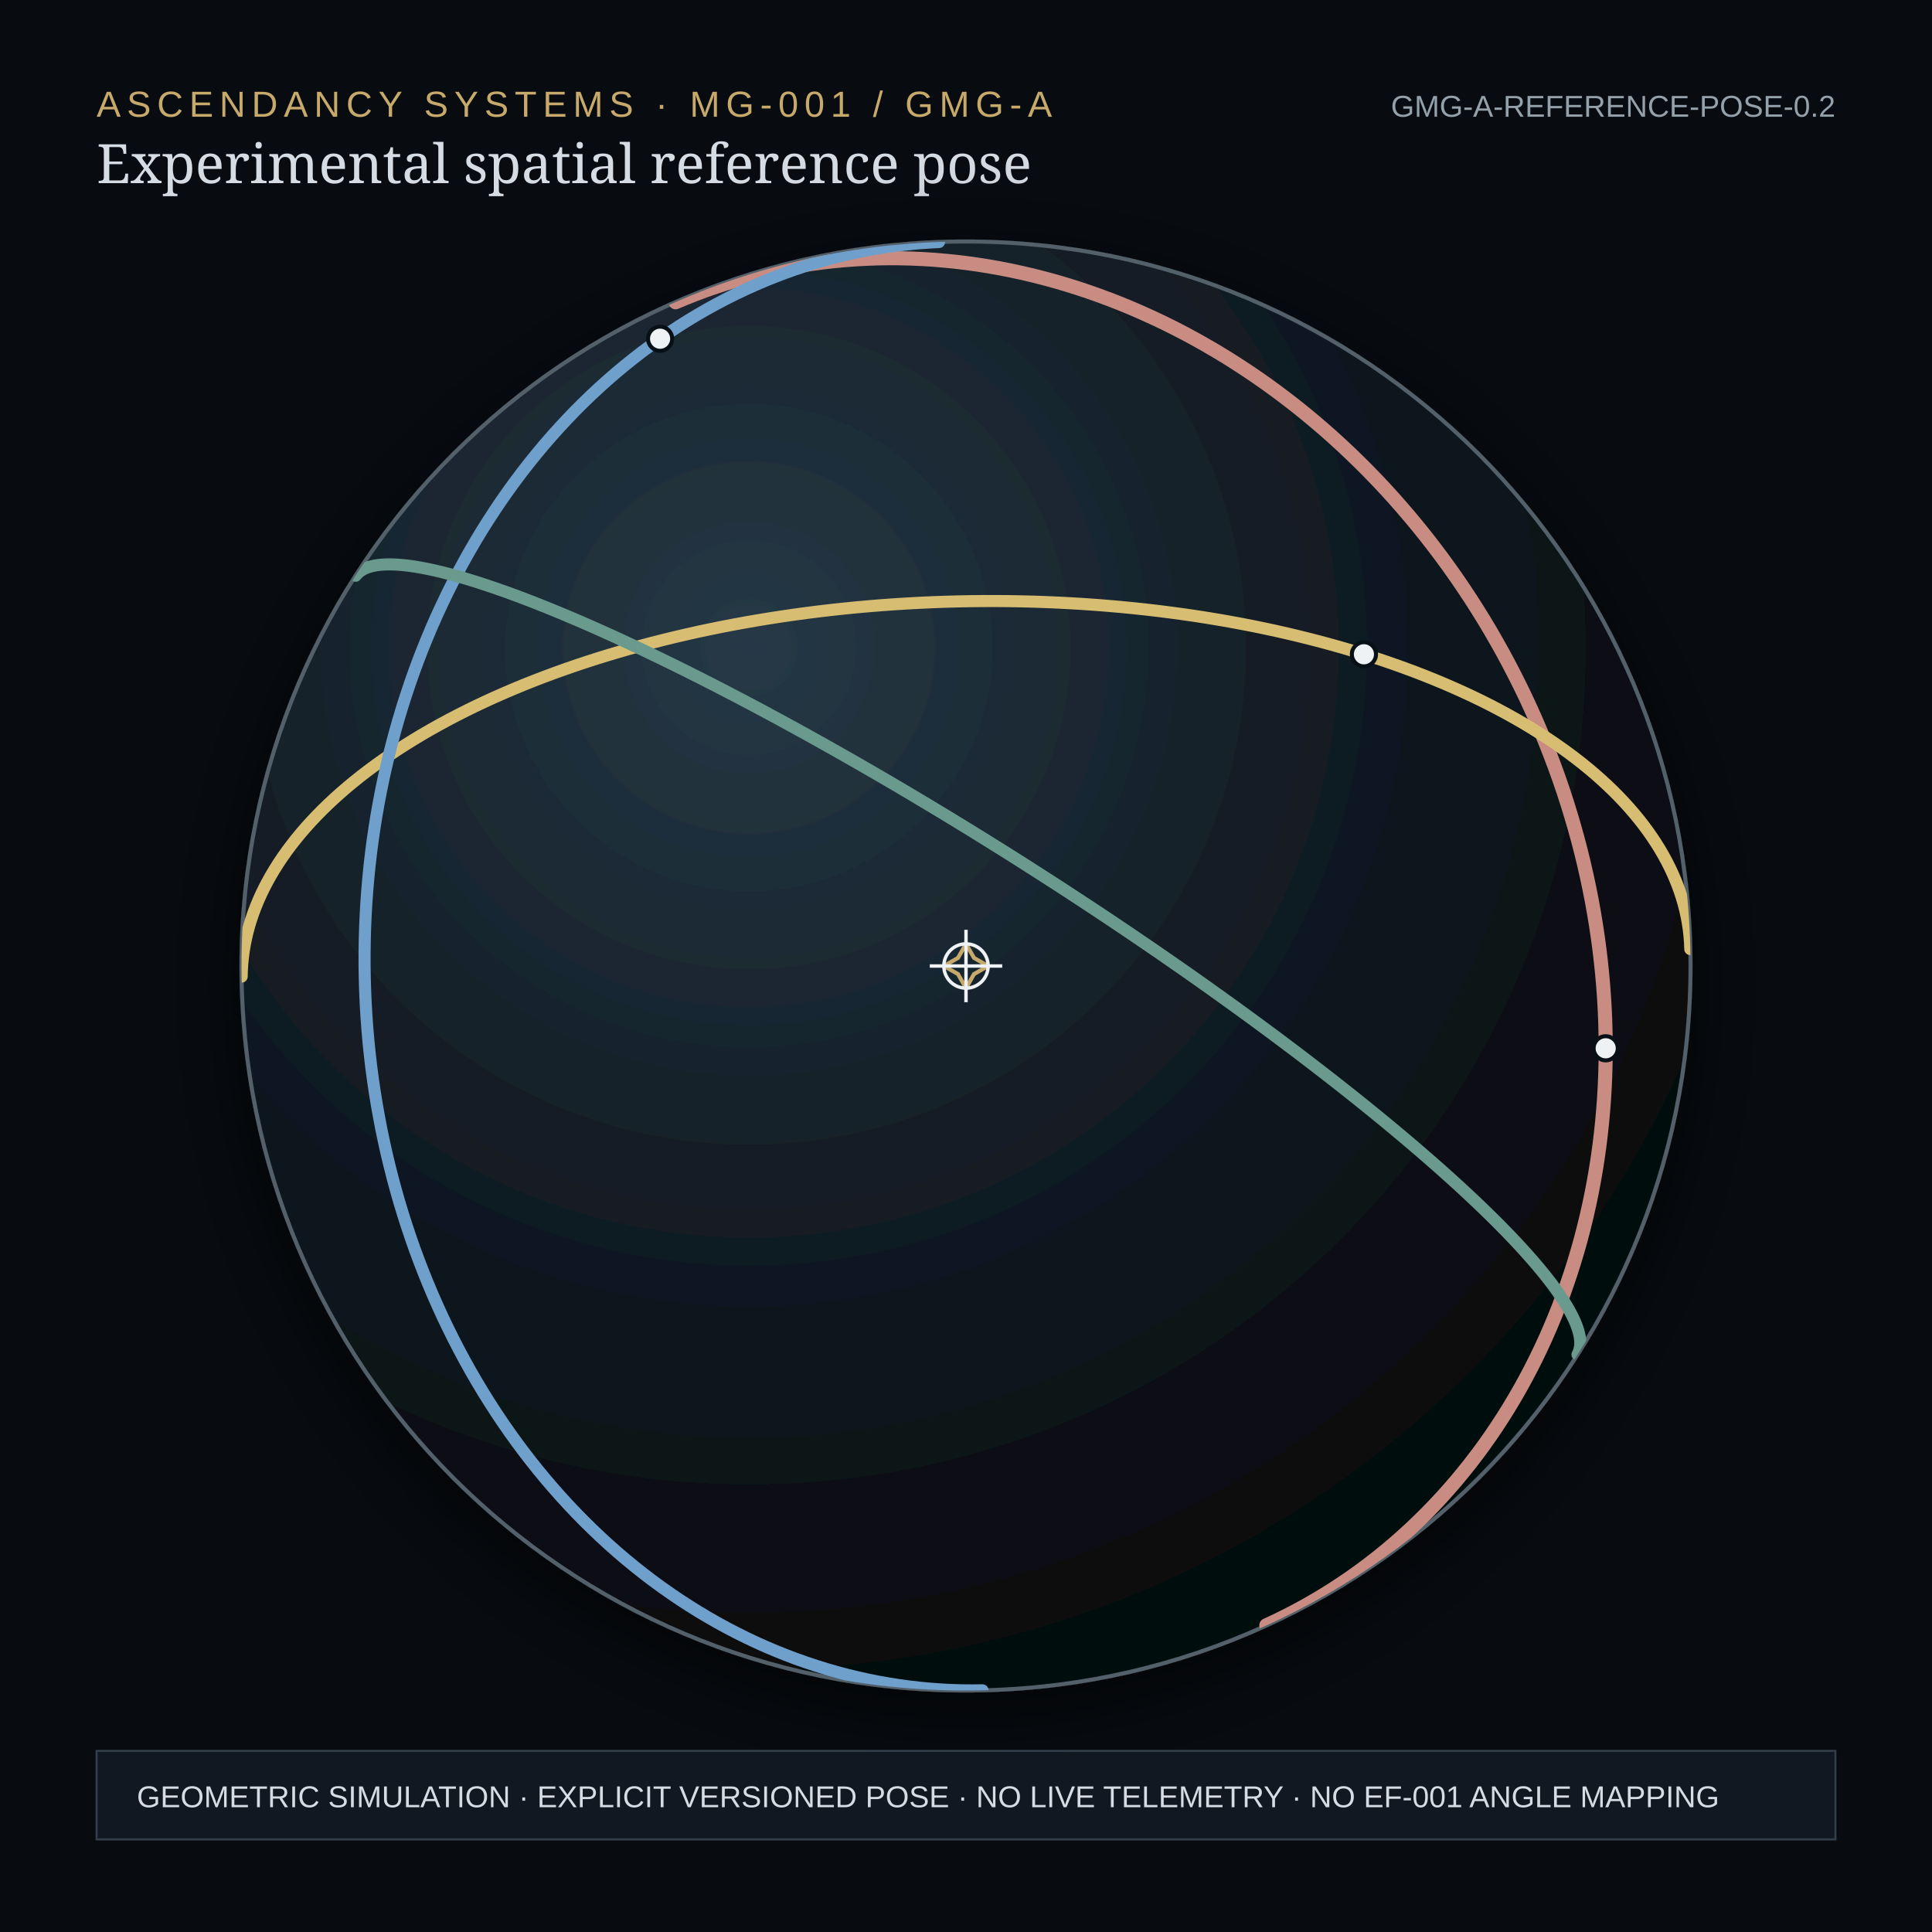
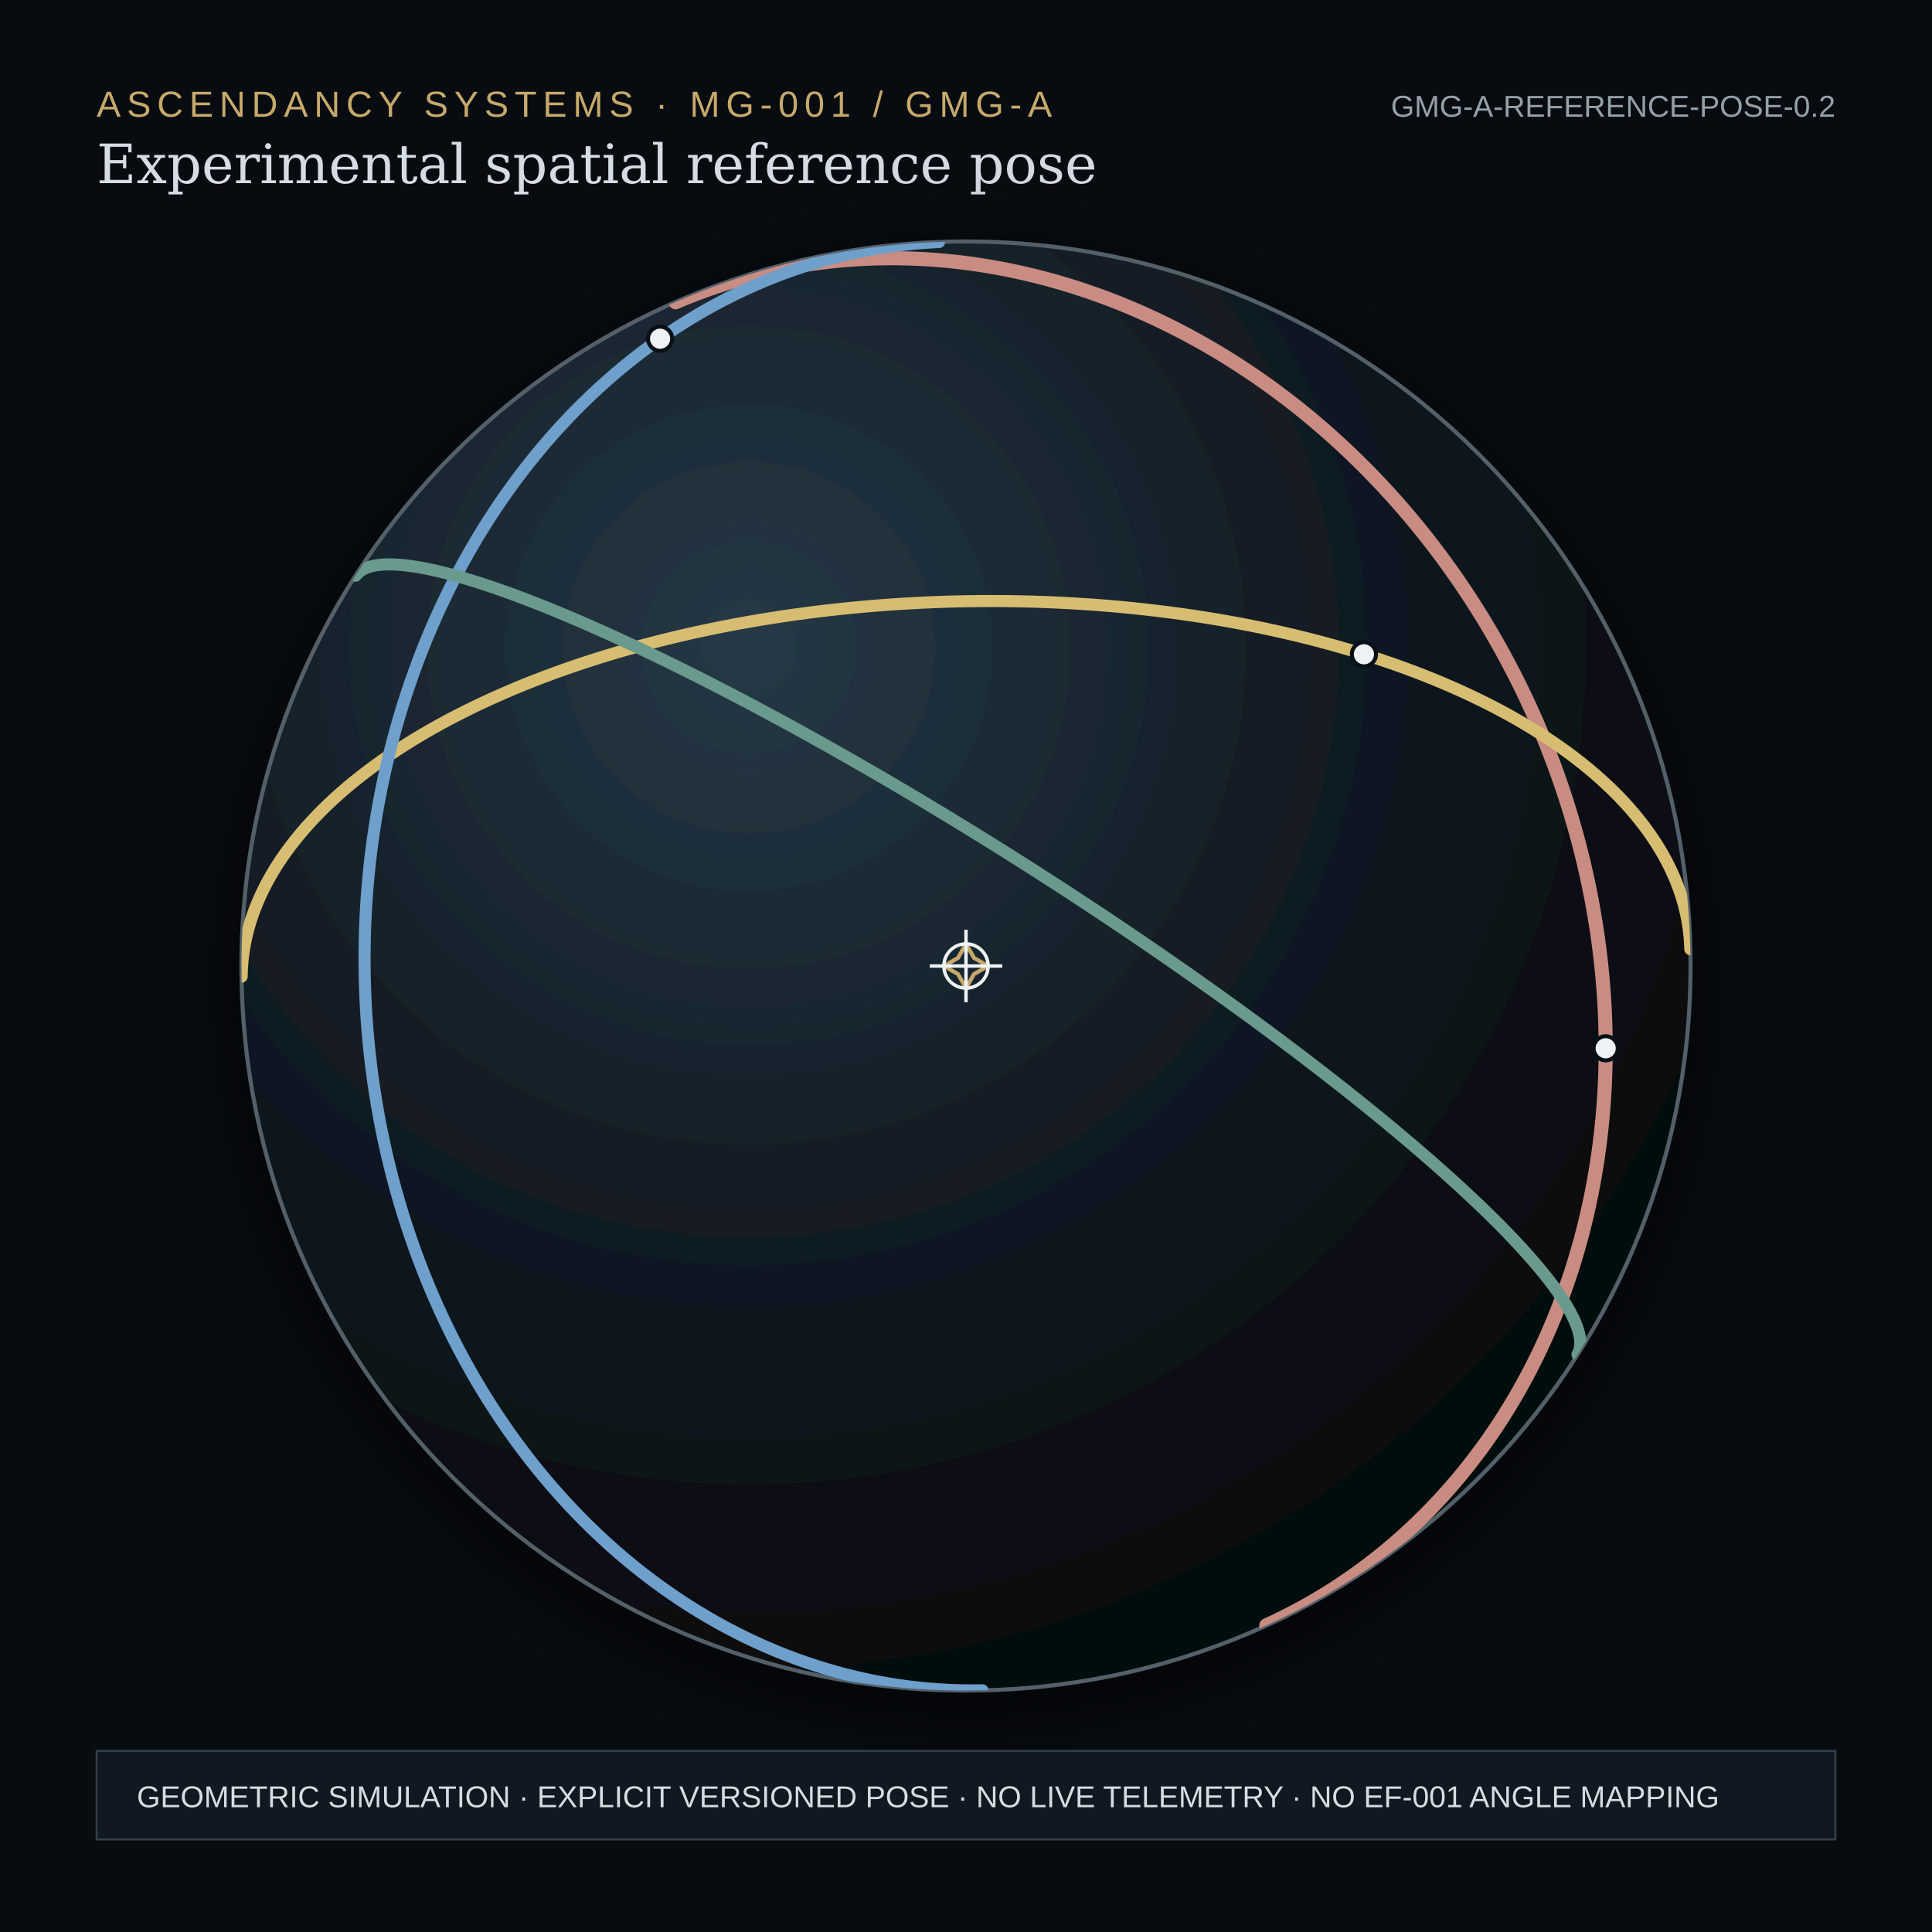
<svg xmlns="http://www.w3.org/2000/svg" width="960" height="960" viewBox="0 0 960 960" role="img" aria-labelledby="title desc">
  <defs>
    <radialGradient id="sphere" cx="35%" cy="28%" r="72%">
      <stop offset="0" stop-color="#263946" />
      <stop offset=".58" stop-color="#111A22" />
      <stop offset="1" stop-color="#060A0E" />
    </radialGradient>
    <filter id="shadow">
      <feDropShadow dx="0" dy="10" stdDeviation="24" flood-color="#000" flood-opacity=".75" />
    </filter>
  </defs>
  <rect width="960" height="960" fill="#080C11" />
-   <text x="48" y="58" fill="#C6A96B" font-family="Segoe UI,Arial,sans-serif" font-size="18" letter-spacing="3">ASCENDANCY SYSTEMS · MG-001 / GMG-A</text>
-   <text x="48" y="91" fill="#D6DCE3" font-family="Georgia,serif" font-size="27">Experimental spatial reference pose</text>
-   <text x="912" y="58" text-anchor="end" fill="#94A0AA" font-family="Segoe UI,Arial,sans-serif" font-size="15">GMG-A-REFERENCE-POSE-0.2</text>
+   <text x="48" y="58" fill="#C6A96B" font-family="Segoe UI,Arial,DejaVu Sans,sans-serif" font-size="18" letter-spacing="3">ASCENDANCY SYSTEMS · MG-001 / GMG-A</text>
+   <text x="48" y="91" fill="#D6DCE3" font-family="Georgia,DejaVu Serif,serif" font-size="27">Experimental spatial reference pose</text>
+   <text x="912" y="58" text-anchor="end" fill="#94A0AA" font-family="Segoe UI,Arial,DejaVu Sans,sans-serif" font-size="15">GMG-A-REFERENCE-POSE-0.2</text>
  <circle cx="480" cy="480" r="360" fill="url(#sphere)" stroke="#52616B" stroke-width="2" filter="url(#shadow)" />
  <g clip-path="url(#clip)">
    <path d="M 629.23,807.61 L 634.10,805.33 L 638.93,802.95 L 643.71,800.47 L 648.44,797.90 L 653.12,795.22 L 657.75,792.45 L 662.32,789.59 L 666.83,786.63 L 671.29,783.58 L 675.69,780.43 L 680.04,777.19 L 684.32,773.87 L 688.54,770.45 L 692.69,766.94 L 696.78,763.35 L 700.80,759.67 L 704.76,755.91 L 708.65,752.06 L 712.47,748.13 L 716.22,744.12 L 719.89,740.02 L 723.50,735.85 L 727.02,731.60 L 730.48,727.27 L 733.86,722.87 L 737.16,718.40 L 740.38,713.85 L 743.52,709.23 L 746.58,704.54 L 749.56,699.78 L 752.46,694.95 L 755.28,690.06 L 758.01,685.11 L 760.65,680.09 L 763.22,675.01 L 765.69,669.88 L 768.08,664.68 L 770.38,659.43 L 772.59,654.12 L 774.72,648.76 L 776.75,643.35 L 778.69,637.89 L 780.54,632.38 L 782.30,626.83 L 783.97,621.23 L 785.55,615.59 L 787.03,609.90 L 788.42,604.18 L 789.71,598.42 L 790.92,592.62 L 792.02,586.79 L 793.03,580.92 L 793.95,575.03 L 794.77,569.10 L 795.49,563.15 L 796.12,557.18 L 796.65,551.18 L 797.09,545.15 L 797.43,539.11 L 797.67,533.05 L 797.81,526.98 L 797.86,520.89 L 797.86,520.89 L 797.81,514.78 L 797.67,508.67 L 797.43,502.55 L 797.09,496.42 L 796.65,490.29 L 796.12,484.15 L 795.49,478.01 L 794.77,471.88 L 793.95,465.74 L 793.03,459.61 L 792.02,453.49 L 790.92,447.37 L 789.71,441.26 L 788.42,435.17 L 787.03,429.09 L 785.55,423.02 L 783.97,416.97 L 782.30,410.94 L 780.54,404.94 L 778.69,398.95 L 776.75,392.99 L 774.72,387.06 L 772.59,381.15 L 770.38,375.28 L 768.08,369.43 L 765.69,363.62 L 763.22,357.85 L 760.65,352.11 L 758.01,346.41 L 755.28,340.76 L 752.46,335.14 L 749.56,329.57 L 746.58,324.04 L 743.52,318.57 L 740.38,313.14 L 737.16,307.76 L 733.86,302.44 L 730.48,297.16 L 727.02,291.95 L 723.50,286.79 L 719.89,281.69 L 716.22,276.65 L 712.47,271.68 L 708.65,266.76 L 704.76,261.91 L 700.80,257.13 L 696.78,252.42 L 692.69,247.77 L 688.54,243.20 L 684.32,238.70 L 680.04,234.27 L 675.69,229.92 L 671.29,225.64 L 666.83,221.44 L 662.32,217.32 L 657.75,213.28 L 653.12,209.32 L 648.44,205.44 L 643.71,201.64 L 638.93,197.94 L 634.10,194.31 L 629.23,190.78 L 624.31,187.33 L 619.34,183.97 L 614.33,180.70 L 609.29,177.52 L 604.20,174.44 L 599.07,171.45 L 593.91,168.55 L 588.71,165.74 L 583.49,163.04 L 578.22,160.42 L 572.93,157.91 L 567.61,155.50 L 562.27,153.18 L 556.90,150.96 L 551.50,148.84 L 546.09,146.83 L 540.65,144.91 L 535.20,143.10 L 529.72,141.39 L 524.24,139.78 L 518.74,138.28 L 513.23,136.88 L 507.70,135.59 L 502.17,134.40 L 496.64,133.31 L 491.09,132.33 L 485.55,131.46 L 480.00,130.69 L 474.45,130.03 L 468.91,129.48 L 463.36,129.03 L 457.83,128.69 L 452.30,128.46 L 446.77,128.33 L 441.26,128.31 L 435.76,128.40 L 430.28,128.60 L 424.80,128.90 L 419.35,129.31 L 413.91,129.83 L 408.50,130.45 L 403.10,131.18 L 397.73,132.01 L 392.39,132.96 L 387.07,134.00 L 381.78,135.15 L 376.51,136.41 L 371.29,137.78 L 366.09,139.24 L 360.93,140.81 L 355.80,142.49 L 350.71,144.26 L 345.67,146.14 L 340.66,148.12 L 335.69,150.20" fill="none" stroke="#C98C82" stroke-width="7" stroke-linecap="round" />
    <circle cx="797.86" cy="520.89" r="6" fill="#EEF2F4" stroke="#081017" stroke-width="2" />
    <path d="M 839.90,471.60 L 839.77,468.44 L 839.53,465.28 L 839.19,462.13 L 838.73,458.98 L 838.16,455.84 L 837.49,452.71 L 836.70,449.58 L 835.81,446.47 L 834.81,443.36 L 833.70,440.27 L 832.48,437.19 L 831.15,434.12 L 829.72,431.06 L 828.18,428.02 L 826.54,425.00 L 824.79,421.99 L 822.93,419.00 L 820.97,416.03 L 818.91,413.08 L 816.74,410.14 L 814.48,407.23 L 812.10,404.35 L 809.63,401.48 L 807.06,398.64 L 807.06,398.64 L 804.39,395.82 L 801.62,393.03 L 798.75,390.27 L 795.78,387.53 L 792.72,384.82 L 789.56,382.14 L 786.31,379.49 L 782.96,376.87 L 779.53,374.29 L 776.00,371.73 L 772.38,369.21 L 768.67,366.72 L 764.87,364.27 L 760.99,361.85 L 757.02,359.46 L 752.97,357.12 L 748.84,354.81 L 744.62,352.54 L 740.32,350.30 L 735.94,348.11 L 731.49,345.96 L 726.95,343.85 L 722.35,341.78 L 717.67,339.75 L 712.91,337.76 L 708.09,335.82 L 703.19,333.92 L 698.23,332.07 L 693.20,330.26 L 688.11,328.50 L 682.95,326.78 L 677.73,325.11 L 672.45,323.49 L 667.12,321.91 L 661.72,320.39 L 656.27,318.91 L 650.77,317.48 L 645.21,316.10 L 639.61,314.77 L 633.95,313.49 L 628.25,312.26 L 622.51,311.08 L 616.72,309.96 L 610.88,308.88 L 605.01,307.86 L 599.10,306.89 L 593.16,305.97 L 587.18,305.11 L 581.16,304.30 L 575.12,303.54 L 569.05,302.84 L 562.95,302.19 L 556.82,301.59 L 550.67,301.05 L 544.50,300.56 L 538.31,300.13 L 532.11,299.76 L 525.88,299.43 L 519.65,299.17 L 513.40,298.95 L 507.14,298.80 L 500.87,298.69 L 494.59,298.65 L 488.32,298.66 L 482.03,298.72 L 475.75,298.84 L 469.47,299.01 L 463.20,299.24 L 456.92,299.53 L 450.66,299.87 L 444.40,300.26 L 438.16,300.71 L 431.92,301.21 L 425.71,301.77 L 419.50,302.38 L 413.32,303.05 L 407.16,303.77 L 401.02,304.54 L 394.90,305.37 L 388.81,306.25 L 382.75,307.19 L 376.72,308.17 L 370.71,309.21 L 364.75,310.30 L 358.81,311.44 L 352.92,312.64 L 347.06,313.88 L 341.24,315.18 L 335.47,316.52 L 329.74,317.92 L 324.05,319.36 L 318.41,320.86 L 312.82,322.40 L 307.29,323.99 L 301.80,325.63 L 296.37,327.31 L 291.00,329.04 L 285.68,330.82 L 280.42,332.64 L 275.22,334.51 L 270.09,336.42 L 265.02,338.38 L 260.01,340.37 L 255.08,342.42 L 250.21,344.50 L 245.41,346.62 L 240.68,348.79 L 236.02,350.99 L 231.44,353.24 L 226.94,355.52 L 222.51,357.84 L 218.16,360.20 L 213.89,362.59 L 209.70,365.02 L 205.59,367.49 L 201.57,369.99 L 197.63,372.52 L 193.78,375.09 L 190.01,377.68 L 186.34,380.31 L 182.75,382.97 L 179.25,385.66 L 175.85,388.38 L 172.54,391.12 L 169.32,393.90 L 166.19,396.70 L 163.16,399.52 L 160.23,402.37 L 157.40,405.24 L 154.66,408.14 L 152.02,411.05 L 149.49,413.99 L 147.05,416.95 L 144.71,419.93 L 142.48,422.92 L 140.35,425.93 L 138.32,428.96 L 136.40,432.01 L 134.58,435.07 L 132.87,438.14 L 131.26,441.23 L 129.76,444.32 L 128.37,447.43 L 127.08,450.55 L 125.90,453.68 L 124.83,456.82 L 123.86,459.96 L 123.01,463.11 L 122.26,466.26 L 121.63,469.42 L 121.10,472.58 L 120.68,475.74 L 120.37,478.91 L 120.17,482.07 L 120.08,485.24" fill="none" stroke="#D7BD72" stroke-width="6" stroke-linecap="round" />
    <circle cx="677.73" cy="325.11" r="6" fill="#EEF2F4" stroke="#081017" stroke-width="2" />
    <path d="M 466.60,120.26 L 461.39,120.54 L 456.19,120.92 L 450.99,121.42 L 445.80,122.02 L 440.63,122.73 L 435.46,123.55 L 430.31,124.48 L 425.18,125.52 L 420.06,126.67 L 414.96,127.92 L 409.88,129.28 L 404.82,130.75 L 399.78,132.33 L 394.77,134.01 L 389.78,135.79 L 384.82,137.68 L 379.89,139.68 L 374.99,141.78 L 370.13,143.98 L 365.29,146.28 L 360.49,148.69 L 355.73,151.20 L 351.01,153.80 L 346.32,156.51 L 341.68,159.31 L 337.08,162.22 L 332.52,165.22 L 328.00,168.31 L 323.54,171.50 L 319.12,174.78 L 314.74,178.16 L 310.42,181.63 L 306.15,185.19 L 301.94,188.84 L 297.78,192.58 L 293.67,196.40 L 289.62,200.32 L 285.63,204.31 L 281.70,208.40 L 277.83,212.56 L 274.02,216.80 L 270.27,221.13 L 266.58,225.54 L 262.97,230.02 L 259.41,234.58 L 255.93,239.21 L 252.51,243.92 L 249.16,248.69 L 245.89,253.54 L 242.68,258.46 L 239.54,263.45 L 236.48,268.50 L 233.50,273.61 L 230.59,278.79 L 227.75,284.03 L 224.99,289.33 L 222.31,294.69 L 219.71,300.10 L 217.19,305.57 L 214.74,311.09 L 212.38,316.67 L 210.10,322.29 L 207.90,327.96 L 205.79,333.68 L 203.75,339.44 L 201.81,345.24 L 199.94,351.09 L 198.16,356.97 L 196.47,362.90 L 194.87,368.86 L 193.35,374.85 L 191.92,380.87 L 190.57,386.93 L 189.32,393.01 L 188.15,399.12 L 187.07,405.25 L 186.08,411.41 L 185.18,417.59 L 184.37,423.78 L 183.65,430.00 L 183.03,436.23 L 182.49,442.47 L 182.04,448.72 L 181.68,454.99 L 181.41,461.26 L 181.24,467.53 L 181.15,473.81 L 181.16,480.10 L 181.26,486.38 L 181.45,492.66 L 181.73,498.93 L 182.10,505.20 L 182.56,511.47 L 183.11,517.72 L 183.75,523.96 L 184.48,530.19 L 185.30,536.40 L 186.22,542.60 L 187.22,548.78 L 188.31,554.93 L 189.49,561.07 L 190.76,567.18 L 192.11,573.26 L 193.56,579.31 L 195.09,585.33 L 196.71,591.32 L 198.41,597.28 L 200.20,603.20 L 202.08,609.09 L 204.04,614.93 L 206.08,620.74 L 208.21,626.50 L 210.42,632.21 L 212.71,637.88 L 215.08,643.50 L 217.54,649.08 L 220.07,654.60 L 222.69,660.06 L 225.38,665.48 L 228.15,670.83 L 230.99,676.13 L 233.91,681.37 L 236.91,686.54 L 239.98,691.66 L 243.13,696.71 L 246.34,701.69 L 249.63,706.61 L 252.99,711.45 L 256.42,716.23 L 259.91,720.93 L 263.47,725.56 L 267.10,730.12 L 270.79,734.60 L 274.55,739.00 L 278.37,743.32 L 282.25,747.57 L 286.19,751.73 L 290.19,755.81 L 294.25,759.80 L 298.36,763.71 L 302.53,767.54 L 306.75,771.27 L 311.03,774.92 L 315.36,778.48 L 319.74,781.94 L 324.16,785.32 L 328.64,788.60 L 333.16,791.78 L 337.72,794.88 L 342.33,797.87 L 346.98,800.77 L 351.67,803.57 L 356.40,806.28 L 361.17,808.88 L 365.97,811.38 L 370.81,813.79 L 375.68,816.09 L 380.59,818.29 L 385.52,820.38 L 390.48,822.37 L 395.47,824.26 L 400.49,826.04 L 405.53,827.72 L 410.59,829.29 L 415.68,830.76 L 420.78,832.12 L 425.90,833.37 L 431.04,834.51 L 436.19,835.55 L 441.36,836.47 L 446.53,837.29 L 451.72,838.00 L 456.92,838.60 L 462.12,839.09 L 467.33,839.47 L 472.54,839.75 L 477.76,839.91 L 482.98,839.96 L 488.19,839.91" fill="none" stroke="#6F9FCB" stroke-width="6" stroke-linecap="round" />
    <circle cx="328.00" cy="168.31" r="6" fill="#EEF2F4" stroke="#081017" stroke-width="2" />
    <path d="M 783.84,673.07 L 784.30,672.16 L 784.67,671.19 L 784.95,670.16 L 785.14,669.08 L 785.23,667.94 L 785.23,666.74 L 785.14,665.48 L 784.95,664.16 L 784.67,662.80 L 784.30,661.37 L 783.83,659.89 L 783.28,658.35 L 782.63,656.76 L 781.89,655.12 L 781.05,653.42 L 780.13,651.67 L 779.11,649.87 L 778.00,648.02 L 776.80,646.11 L 775.51,644.16 L 774.13,642.15 L 772.67,640.10 L 771.11,637.99 L 769.46,635.84 L 767.73,633.64 L 765.90,631.40 L 763.99,629.10 L 762.00,626.77 L 759.92,624.39 L 757.75,621.96 L 755.50,619.49 L 753.16,616.98 L 750.74,614.42 L 748.24,611.83 L 745.66,609.19 L 742.99,606.52 L 740.25,603.81 L 737.43,601.06 L 734.52,598.27 L 731.54,595.45 L 728.49,592.59 L 725.36,589.69 L 722.15,586.77 L 718.87,583.81 L 715.52,580.82 L 712.09,577.80 L 708.60,574.75 L 705.03,571.67 L 701.40,568.56 L 697.70,565.43 L 693.93,562.26 L 690.10,559.08 L 686.20,555.87 L 682.24,552.64 L 678.22,549.38 L 674.14,546.10 L 670.00,542.81 L 665.80,539.49 L 661.55,536.16 L 657.24,532.81 L 652.87,529.44 L 648.46,526.06 L 643.99,522.66 L 639.47,519.26 L 634.90,515.83 L 630.29,512.40 L 625.63,508.96 L 620.92,505.51 L 616.18,502.05 L 611.39,498.59 L 606.56,495.12 L 601.69,491.64 L 596.79,488.16 L 591.85,484.68 L 586.88,481.20 L 581.87,477.72 L 576.83,474.23 L 571.77,470.75 L 566.67,467.28 L 561.55,463.80 L 556.40,460.33 L 551.24,456.87 L 551.24,456.87 L 546.04,453.41 L 540.83,449.97 L 535.60,446.53 L 530.36,443.10 L 525.10,439.68 L 519.82,436.28 L 514.53,432.89 L 509.23,429.51 L 503.93,426.15 L 498.61,422.80 L 493.29,419.47 L 487.97,416.16 L 482.64,412.87 L 477.31,409.60 L 471.99,406.36 L 466.66,403.13 L 461.34,399.93 L 456.03,396.75 L 450.72,393.60 L 445.42,390.47 L 440.14,387.37 L 434.86,384.30 L 429.60,381.26 L 424.35,378.25 L 419.12,375.27 L 413.91,372.32 L 408.72,369.40 L 403.55,366.52 L 398.41,363.67 L 393.29,360.86 L 388.19,358.08 L 383.12,355.35 L 378.09,352.64 L 373.08,349.98 L 368.11,347.36 L 363.17,344.78 L 358.26,342.24 L 353.40,339.74 L 348.57,337.28 L 343.78,334.87 L 339.04,332.50 L 334.33,330.18 L 329.67,327.90 L 325.06,325.67 L 320.49,323.48 L 315.97,321.35 L 311.51,319.26 L 307.09,317.22 L 302.73,315.23 L 298.42,313.29 L 294.16,311.40 L 289.97,309.56 L 285.83,307.78 L 281.74,306.04 L 277.72,304.36 L 273.77,302.74 L 269.87,301.16 L 266.04,299.64 L 262.27,298.18 L 258.57,296.77 L 254.94,295.42 L 251.37,294.12 L 247.88,292.89 L 244.45,291.70 L 241.10,290.58 L 237.82,289.51 L 234.62,288.50 L 231.49,287.55 L 228.43,286.66 L 225.45,285.82 L 222.55,285.05 L 219.73,284.34 L 216.98,283.68 L 214.32,283.08 L 211.74,282.55 L 209.24,282.07 L 206.82,281.66 L 204.48,281.30 L 202.23,281.01 L 200.07,280.78 L 197.99,280.60 L 195.99,280.49 L 194.08,280.44 L 192.26,280.45 L 190.53,280.52 L 188.88,280.65 L 187.32,280.84 L 185.85,281.09 L 184.48,281.41 L 183.19,281.78 L 181.99,282.21 L 180.88,282.71 L 179.87,283.26 L 178.94,283.88 L 178.11,284.55 L 177.37,285.28 L 176.72,286.08" fill="none" stroke="#6A9A8D" stroke-width="6" stroke-linecap="round" />
  </g>
  <defs>
    <clipPath id="clip">
      <circle cx="480" cy="480" r="360" />
    </clipPath>
  </defs>
  <path d="M 480 469 L 484 476 L 491 480 L 484 484 L 480 491 L 476 484 L 469 480 L 476 476 Z" fill="none" stroke="#C6A96B" stroke-width="2" />
  <g stroke="#EEF2F4" stroke-width="1.7" fill="none">
    <circle cx="480.00" cy="480.00" r="11" />
    <path d="M 462.00 480.00 H 498.00 M 480.00 462.00 V 498.00" />
  </g>
  <rect x="48" y="870" width="864" height="44" fill="#111821" stroke="#33404B" />
-   <text x="68" y="898" fill="#D6DCE3" font-family="Segoe UI,Arial,sans-serif" font-size="15">GEOMETRIC SIMULATION · EXPLICIT VERSIONED POSE · NO LIVE TELEMETRY · NO EF-001 ANGLE MAPPING</text>
+   <text x="68" y="898" fill="#D6DCE3" font-family="Segoe UI,Arial,DejaVu Sans,sans-serif" font-size="15">GEOMETRIC SIMULATION · EXPLICIT VERSIONED POSE · NO LIVE TELEMETRY · NO EF-001 ANGLE MAPPING</text>
</svg>
